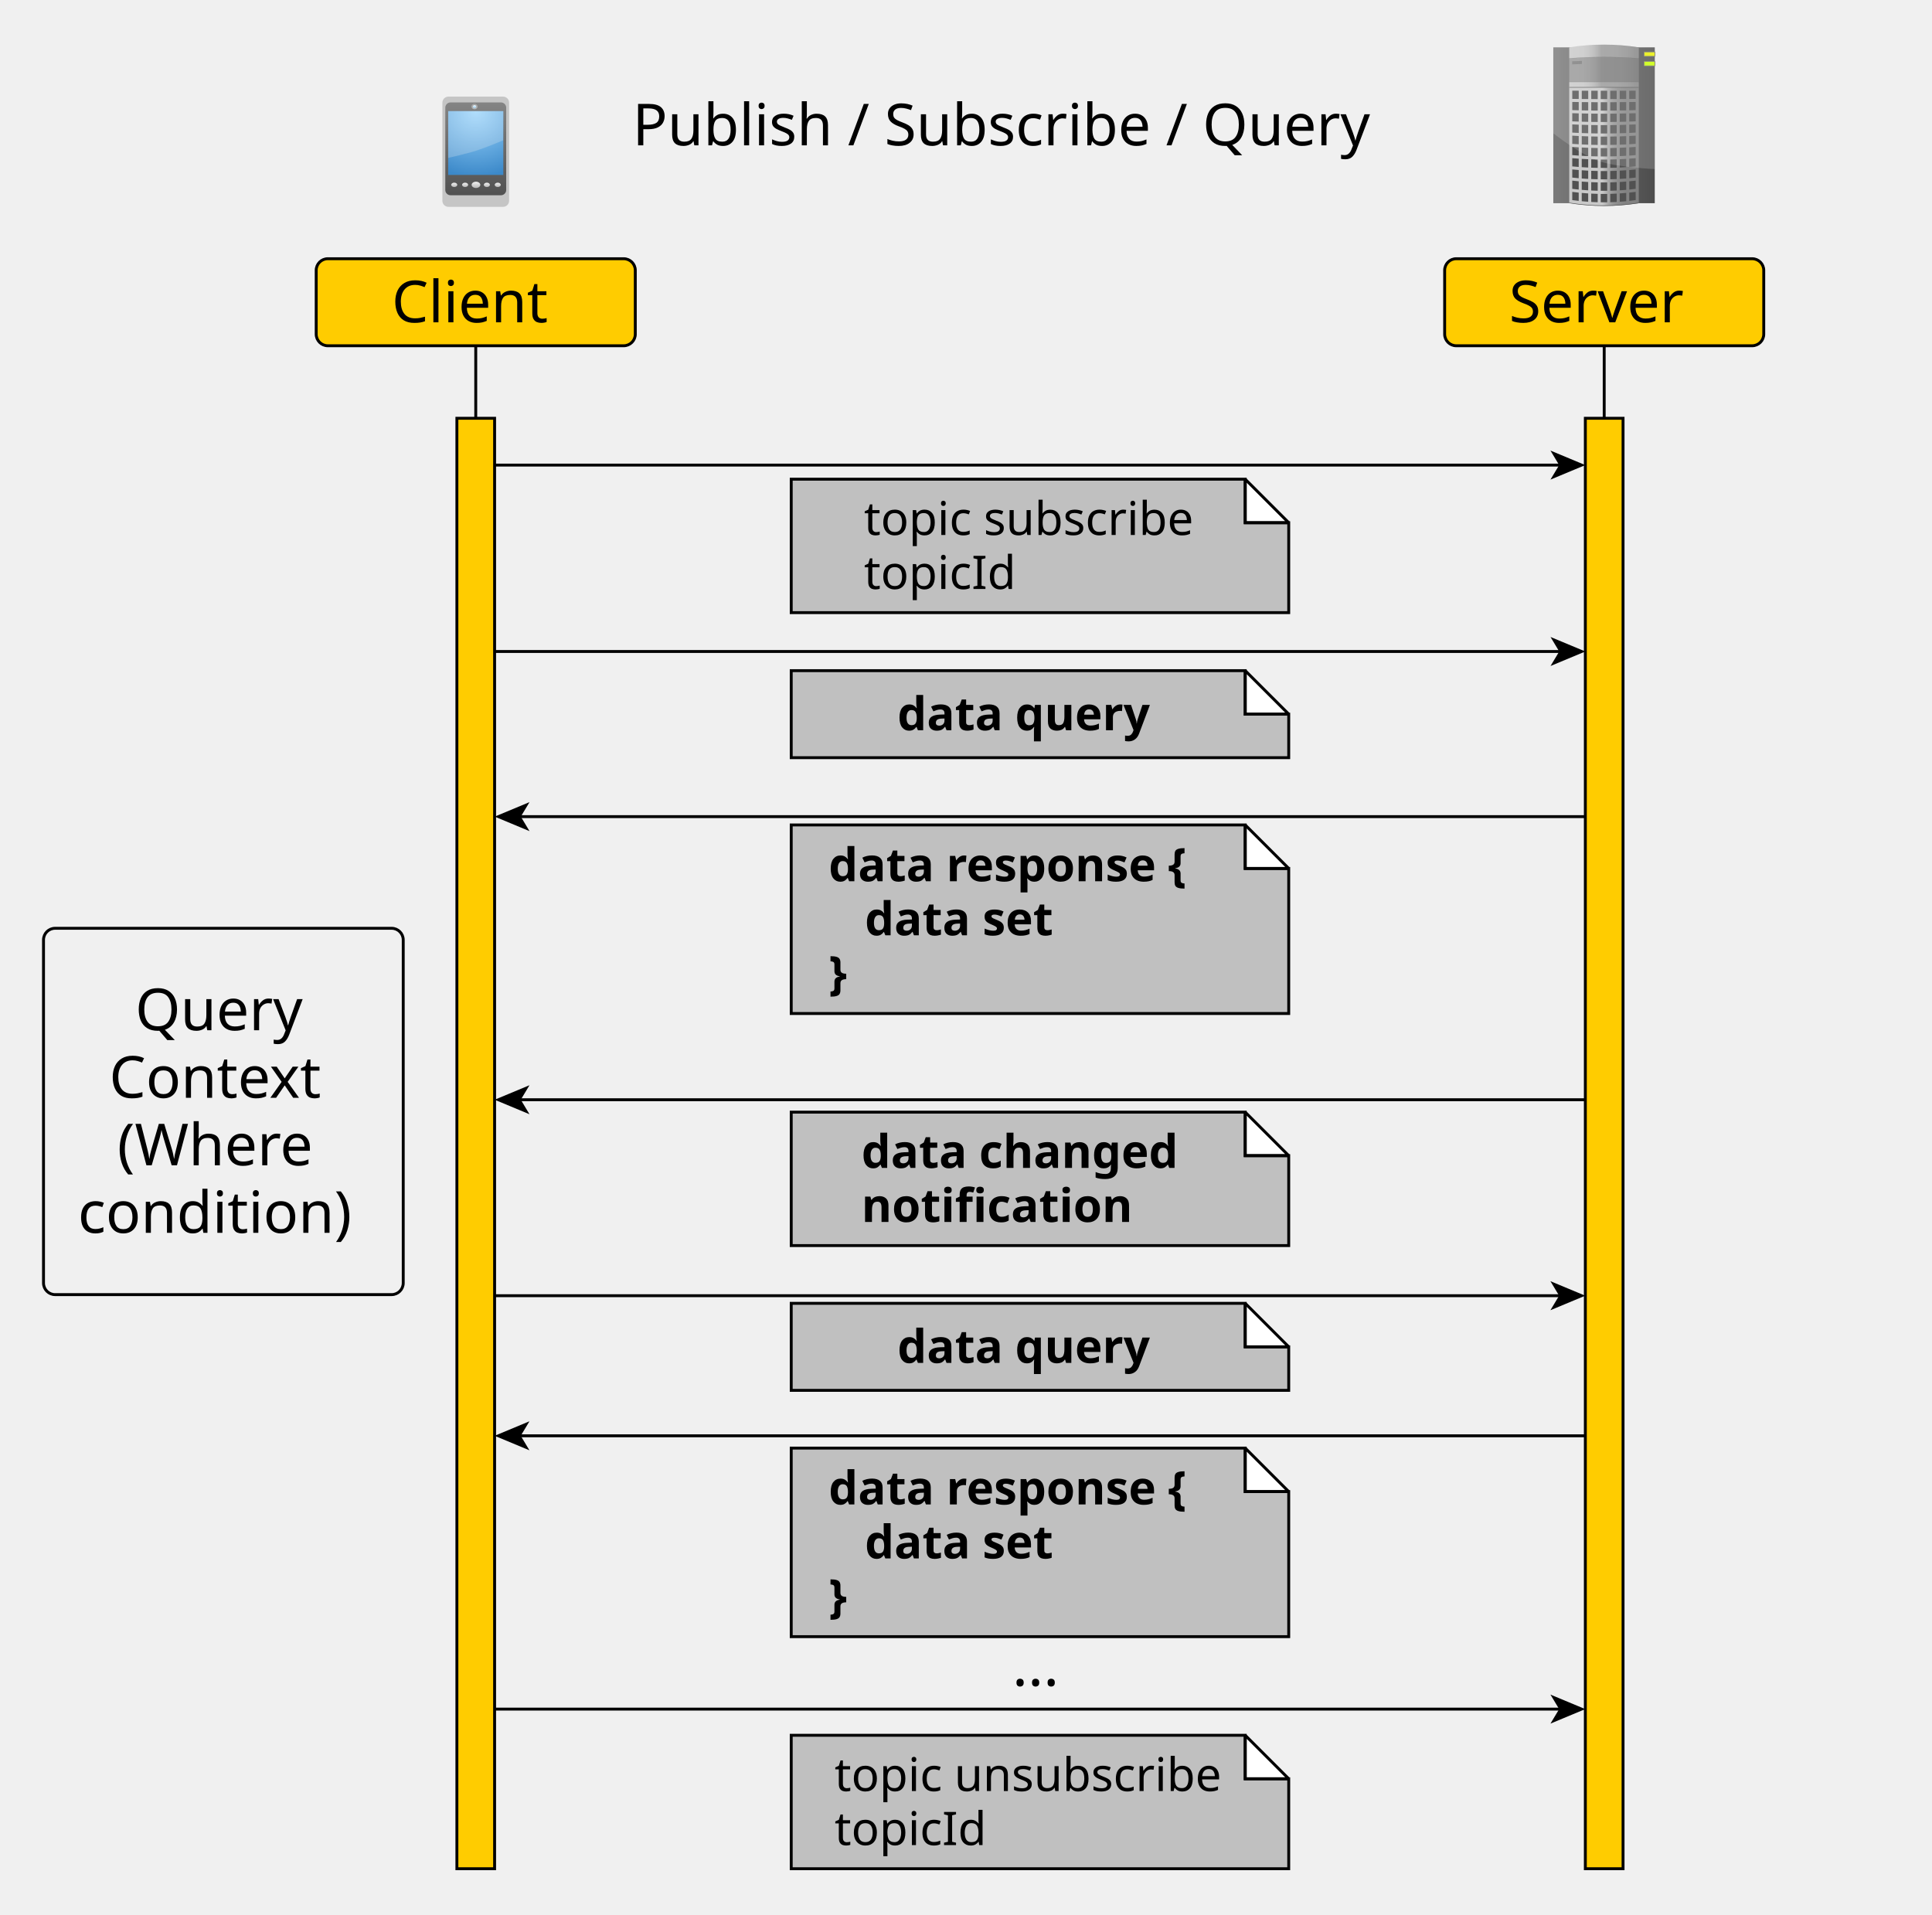
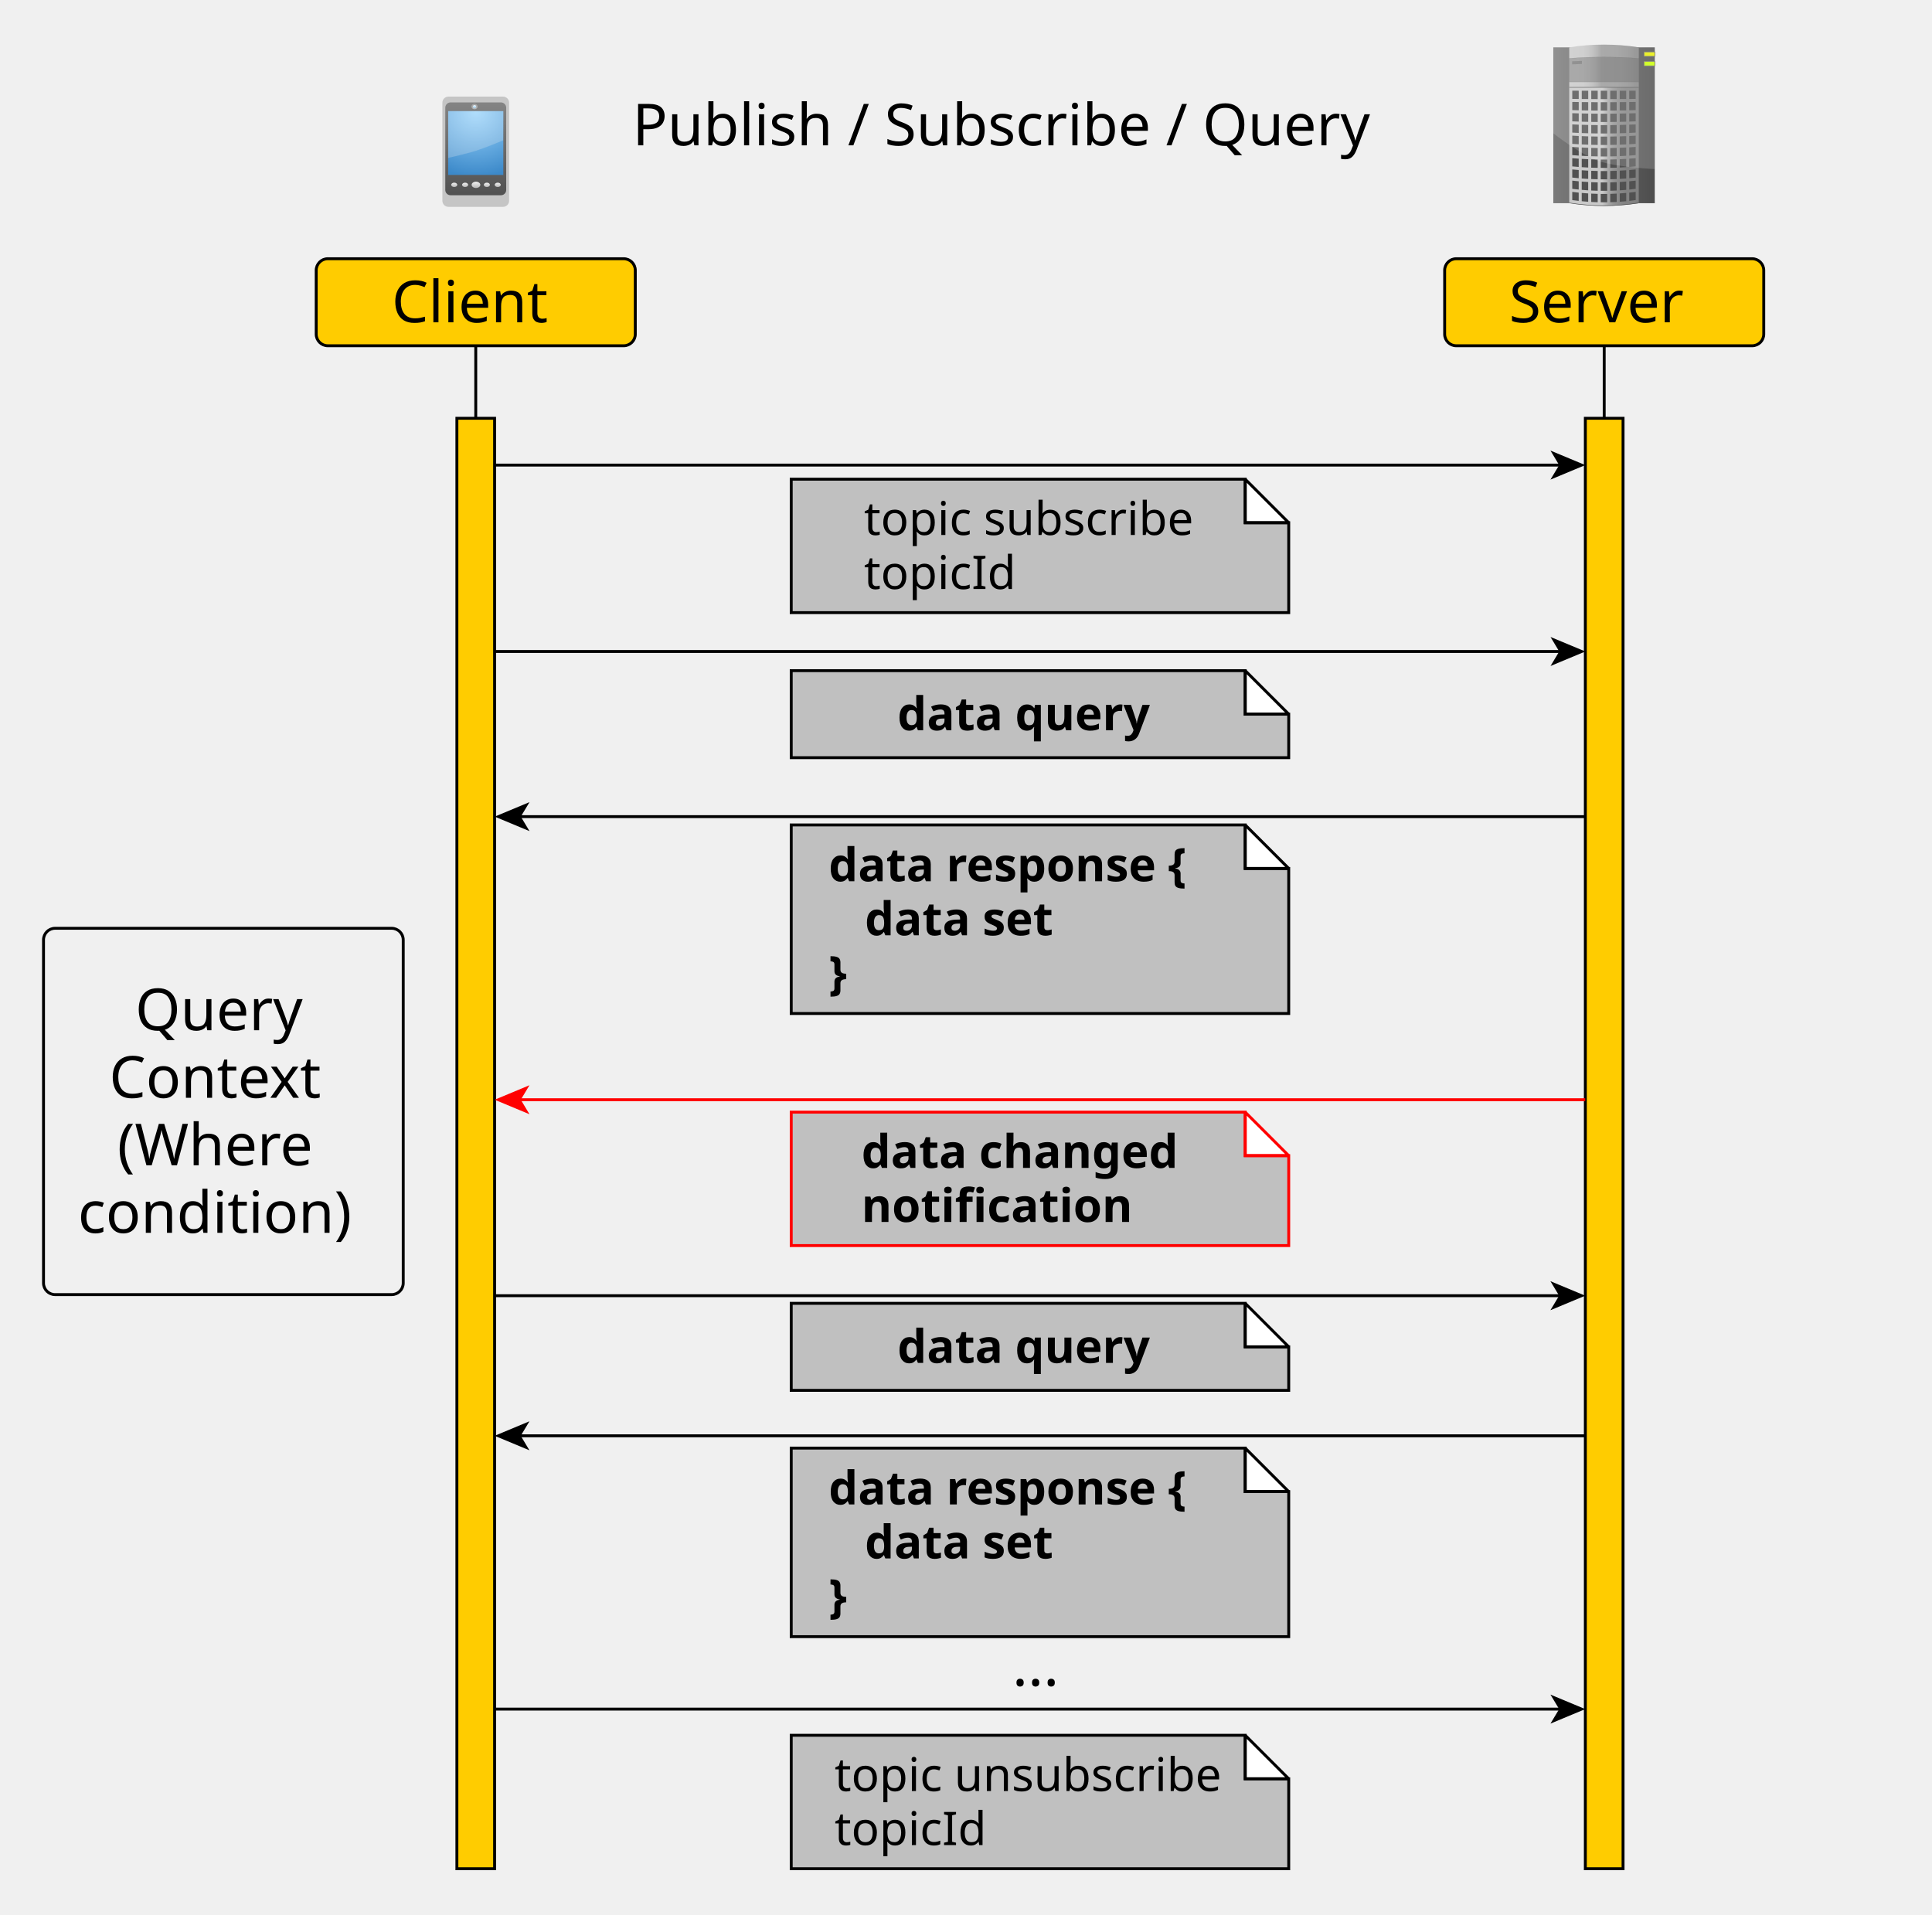
<svg xmlns="http://www.w3.org/2000/svg" fill-opacity="1" color-rendering="auto" color-interpolation="auto" text-rendering="auto" stroke="black" stroke-linecap="square" width="666" stroke-miterlimit="10" shape-rendering="auto" stroke-opacity="1" fill="black" stroke-dasharray="none" font-weight="normal" stroke-width="1" height="660" font-family="'Dialog'" font-style="normal" stroke-linejoin="miter" font-size="12px" stroke-dashoffset="0" image-rendering="auto">
  <defs id="genericDefs" />
  <g>
    <g fill="rgb(255,204,0)" text-rendering="geometricPrecision" shape-rendering="geometricPrecision" transform="matrix(1,0,0,1,-280,-213)" stroke="rgb(255,204,0)">
      <rect x="778" y="302.188" clip-path="url(#clipPath2)" width="110" rx="4" ry="4" height="30" stroke="none" />
    </g>
    <g text-rendering="geometricPrecision" stroke-miterlimit="1.45" shape-rendering="geometricPrecision" transform="matrix(1,0,0,1,-280,-213)" stroke-linecap="butt">
      <rect x="778" y="302.188" clip-path="url(#clipPath2)" fill="none" width="110" rx="4" ry="4" height="30" />
      <text x="800.207" font-size="20px" y="324.112" clip-path="url(#clipPath2)" font-family="sans-serif" stroke="none" xml:space="preserve">Server</text>
    </g>
    <g fill="rgb(255,204,0)" text-rendering="geometricPrecision" shape-rendering="geometricPrecision" transform="matrix(1,0,0,1,-280,-213)" stroke="rgb(255,204,0)">
      <rect x="389" y="302.188" clip-path="url(#clipPath2)" width="110" rx="4" ry="4" height="30" stroke="none" />
    </g>
    <g text-rendering="geometricPrecision" stroke-miterlimit="1.45" shape-rendering="geometricPrecision" transform="matrix(1,0,0,1,-280,-213)" stroke-linecap="butt">
      <rect x="389" y="302.188" clip-path="url(#clipPath2)" fill="none" width="110" rx="4" ry="4" height="30" />
      <text x="415.05" font-size="20px" y="324.112" clip-path="url(#clipPath2)" font-family="sans-serif" stroke="none" xml:space="preserve">Client</text>
    </g>
    <g text-rendering="geometricPrecision" shape-rendering="geometricPrecision" transform="matrix(1,0,0,1,535.4524,14.646)">
      <g clip-path="url(#clipPath3)">
        <svg xml:space="preserve" opacity="1" writing-mode="lr-tb" stop-color="rgb(0, 0, 0)" shape-rendering="auto" glyph-orientation-horizontal="0deg" color-profile="auto" lighting-color="rgb(255, 255, 255)" color="rgb(0, 0, 0)" font-weight="400" alignment-baseline="auto" font-style="normal" version="1.1" color-interpolation-filters="linearrgb" text-anchor="start" stroke-linecap="butt" color-interpolation="srgb" font-variant="normal" word-spacing="normal" fill-opacity="1" text-rendering="auto" clip-path="none" text-decoration="none" letter-spacing="normal" viewBox="0 -0.741 36 57" glyph-orientation-vertical="auto" display="inline" font-size-adjust="none" overflow="visible" fill="rgb(0, 0, 0)" font-stretch="normal" stroke-dasharray="none" stroke-miterlimit="4" stop-opacity="1" color-rendering="auto" font-size="12" pointer-events="visiblepainted" mask="none" direction="ltr" baseline-shift="baseline" enable-background="new 0 -0.741 36 57" fill-rule="nonzero" image-rendering="auto" stroke-dashoffset="0" width="36px" marker-end="none" clip="auto" cursor="auto" stroke="none" filter="none" visibility="visible" kerning="auto" stroke-width="1" font-family="&quot;Arial&quot;,&quot;Helvetica&quot;,sans-serif" flood-opacity="1" clip-rule="nonzero" src="none" height="57px" unicode-bidi="normal" stroke-linejoin="miter" stroke-opacity="1" flood-color="rgb(0, 0, 0)" dominant-baseline="auto" marker-start="none" x="0px" marker-mid="none" y="0px">
          <defs>
            <clipPath clipPathUnits="userSpaceOnUse" id="clipPath1">
              <path d="M0 0 L666 0 L666 660 L0 660 L0 0 Z" />
            </clipPath>
            <clipPath clipPathUnits="userSpaceOnUse" id="clipPath2">
              <path d="M280 213 L946 213 L946 873 L280 873 L280 213 Z" />
            </clipPath>
            <clipPath clipPathUnits="userSpaceOnUse" id="clipPath3">
              <path d="M-535.452 -14.646 L130.548 -14.646 L130.548 645.354 L-535.452 645.354 L-535.452 -14.646 Z" />
            </clipPath>
            <clipPath clipPathUnits="userSpaceOnUse" id="clipPath4">
              <path d="M-152.5 -33.304 L513.5 -33.304 L513.5 626.696 L-152.5 626.696 L-152.5 -33.304 Z" />
            </clipPath>
          </defs>
          <linearGradient gradientTransform="matrix(1 0 0 1 -195.2002 -770.8008)" x1="230.177" x2="180.335" gradientUnits="userSpaceOnUse" y1="798.602" y2="798.602" id="svg1.SVGID_1_">
            <stop offset="0" style="stop-color:#4D4D4D" />
            <stop offset="1" style="stop-color:#8D8D8D" />
          </linearGradient>
          <rect fill="url(#svg1.SVGID_1_)" width="34.977" y="0.943" height="53.716" />
          <linearGradient gradientTransform="matrix(1 0 0 1 -195.2002 -770.8008)" x1="224.681" x2="200.697" gradientUnits="userSpaceOnUse" y1="798.602" y2="798.602" id="svg1.SVGID_2_">
            <stop offset="0.032" style="stop-color:#848484" />
            <stop offset="0.12" style="stop-color:#8C8C8C" />
            <stop offset="0.308" style="stop-color:#969696" />
            <stop offset="0.539" style="stop-color:#999999" />
            <stop offset="0.55" style="stop-color:#9C9C9C" />
            <stop offset="0.626" style="stop-color:#B0B0B0" />
            <stop offset="0.712" style="stop-color:#BEBEBE" />
            <stop offset="0.818" style="stop-color:#C7C7C7" />
            <stop offset="1" style="stop-color:#C9C9C9" />
          </linearGradient>
          <path fill="url(#svg1.SVGID_2_)" d="M5.497,0.943c7.945-1.258,16.04-1.258,23.983,0c0,17.905,0,35.811,0,53.716  c-7.943,1.258-16.039,1.258-23.983,0C5.497,36.753,5.497,18.848,5.497,0.943z" />
          <path fill="#515151" d="M5.497,14.621c7.995,0,15.989,0,23.983,0c0,13.346,0,26.693,0,40.037c-7.943,1.258-16.039,1.258-23.983,0  C5.497,41.314,5.497,27.967,5.497,14.621z" />
          <path fill="#565656" opacity="0.43" d="M5.497,4.745c7.982-0.628,16.001-0.628,23.983,0c0,2.707,0,5.413,0,8.12  c-7.994,0-15.989,0-23.983,0C5.497,10.158,5.497,7.452,5.497,4.745z" />
          <path fill="none" stroke-width="0.1" d="M5.497,4.745  c7.982-0.628,16.001-0.628,23.983,0c0,2.707,0,5.413,0,8.12c-7.994,0-15.989,0-23.983,0C5.497,10.158,5.497,7.452,5.497,4.745z" stroke-miterlimit="10" opacity="0.43" stroke="#4D4D4D" />
          <polygon enable-background="new    " points="  6.496,5.746 9.869,5.606 9.869,6.661 6.496,6.799 " fill="#565656" opacity="0.43" stroke="#4D4D4D" stroke-width="0.013" stroke-miterlimit="10" />
          <rect x="31.307" y="2.517" fill="#E7ED00" width="3.692" height="1.505" stroke="#717171" stroke-width="0.193" stroke-miterlimit="10" />
          <rect x="31.307" y="5.8" fill="#C8FF00" width="3.692" height="1.507" stroke="#717171" stroke-width="0.193" stroke-miterlimit="10" />
          <linearGradient y2="35.123" id="svg1.SVGID_3_" x1="29.441" gradientUnits="userSpaceOnUse" x2="5.5" y1="35.123">
            <stop offset="0" style="stop-color:#808080" />
            <stop offset="0.191" style="stop-color:#828282" />
            <stop offset="0.295" style="stop-color:#8A8A8A" />
            <stop offset="0.38" style="stop-color:#989898" />
            <stop offset="0.452" style="stop-color:#ACACAC" />
            <stop offset="0.517" style="stop-color:#C5C5C5" />
            <stop offset="0.527" style="stop-color:#C9C9C9" />
            <stop offset="0.591" style="stop-color:#C9C9C9" />
            <stop offset="0.968" style="stop-color:#C9C9C9" />
          </linearGradient>
          <path fill="url(#svg1.SVGID_3_)" d="M5.5,14.822c0,13.22,0,26.438,0,39.66c7.931,1.256,16.012,1.256,23.941,0c0-13.222,0-26.439,0-39.66  C21.461,14.822,13.48,14.822,5.5,14.822z M28.396,18.703c-0.74,0.01-1.482,0.02-2.225,0.029c0-0.951,0-1.901-0.001-2.85  c0.742-0.003,1.483-0.005,2.224-0.008C28.396,16.817,28.396,17.76,28.396,18.703z M16.354,42.496c0-0.961,0-1.924,0-2.885  c0.744,0.006,1.489,0.006,2.233,0c0,0.961,0,1.924,0,2.885C17.843,42.503,17.098,42.503,16.354,42.496z M18.587,43.568  c0,0.955,0,1.91,0,2.866c-0.744,0.009-1.489,0.009-2.234,0c0-0.956,0-1.911,0-2.866C17.098,43.574,17.843,43.574,18.587,43.568z   M18.586,27.742c0,0.961,0,1.922,0,2.886c-0.744,0.004-1.488,0.004-2.231,0c0-0.964,0-1.925,0-2.886  C17.099,27.746,17.842,27.746,18.586,27.742z M16.354,26.671c0-0.955,0-1.91,0-2.865c0.743,0.002,1.487,0.002,2.23,0  c0,0.955,0,1.91,0,2.865C17.842,26.675,17.099,26.675,16.354,26.671z M16.354,34.583c0-0.961,0-1.924,0-2.885  c0.744,0.004,1.488,0.004,2.231,0c0,0.961,0,1.924,0,2.885C17.842,34.588,17.099,34.588,16.354,34.583z M18.586,35.656  c0,0.961,0,1.924,0.001,2.885c-0.745,0.008-1.489,0.008-2.233,0c0-0.961,0-1.924,0-2.885C17.099,35.66,17.842,35.66,18.586,35.656z   M15.307,30.619c-0.742-0.01-1.484-0.021-2.227-0.039c0-0.957,0-1.916,0-2.875c0.742,0.014,1.485,0.023,2.226,0.029  C15.307,28.695,15.307,29.656,15.307,30.619z M15.307,31.689c0,0.961,0,1.924,0,2.885c-0.742-0.012-1.485-0.025-2.227-0.047  c0-0.959,0.001-1.92,0.001-2.877C13.822,31.667,14.565,31.68,15.307,31.689z M15.307,35.644c0,0.959,0,1.922-0.001,2.883  c-0.742-0.012-1.485-0.031-2.228-0.056c0-0.959,0.001-1.918,0.001-2.877C13.821,35.617,14.564,35.633,15.307,35.644z M15.306,39.597  c0,0.96,0,1.922,0,2.883c-0.742-0.016-1.486-0.037-2.228-0.064c0-0.959,0-1.916,0.001-2.877  C13.82,39.564,14.563,39.585,15.306,39.597z M19.637,39.597c0.742-0.012,1.484-0.033,2.227-0.059c0,0.959,0,1.918,0,2.875  c-0.741,0.029-1.483,0.052-2.227,0.064C19.637,41.519,19.637,40.559,19.637,39.597z M19.637,38.527c0-0.961,0-1.924,0-2.883  c0.74-0.012,1.482-0.027,2.225-0.05c0,0.959,0,1.918,0.002,2.876C21.121,38.496,20.377,38.515,19.637,38.527z M19.637,34.572  c0-0.961,0-1.922-0.002-2.883c0.741-0.01,1.483-0.021,2.225-0.039c0.002,0.957,0.002,1.916,0.002,2.875  C21.119,34.547,20.376,34.564,19.637,34.572z M19.635,30.619c0-0.963,0-1.924,0-2.885c0.74-0.006,1.483-0.017,2.225-0.029  c0,0.959,0,1.916,0,2.875C21.118,30.599,20.376,30.609,19.635,30.619z M19.633,26.666c0-0.955,0-1.909,0-2.864  c0.741-0.005,1.483-0.013,2.227-0.021c0,0.951,0,1.903,0,2.856C21.118,26.65,20.375,26.66,19.633,26.666z M19.633,22.732  c-0.001-0.963-0.001-1.924-0.001-2.885c0.741-0.002,1.483-0.006,2.226-0.012c0,0.959,0.002,1.918,0.002,2.877  C21.116,22.72,20.374,22.728,19.633,22.732z M18.586,22.736c-0.744,0.002-1.487,0.002-2.23,0c0-0.963,0-1.924,0-2.887  c0.743,0.002,1.487,0.002,2.23,0C18.586,20.813,18.586,21.773,18.586,22.736z M15.309,22.732c-0.742-0.004-1.483-0.012-2.226-0.02  c0-0.959,0.001-1.918,0.001-2.877c0.742,0.006,1.484,0.01,2.226,0.012C15.31,20.808,15.309,21.769,15.309,22.732z M15.309,23.801  c0,0.955,0,1.91,0,2.864c-0.742-0.006-1.483-0.016-2.227-0.027c0-0.953,0-1.906,0-2.859C13.825,23.789,14.566,23.796,15.309,23.801z   M12.036,26.617c-0.742-0.017-1.483-0.033-2.225-0.055c0-0.947,0-1.895,0.001-2.841c0.741,0.019,1.483,0.031,2.225,0.042  C12.037,24.716,12.036,25.666,12.036,26.617z M12.035,27.683c0,0.957,0,1.916,0,2.873c-0.742-0.021-1.483-0.047-2.225-0.076  c0-0.953,0-1.904,0-2.857C10.552,27.646,11.293,27.667,12.035,27.683z M12.035,31.621c0,0.957-0.001,1.914-0.001,2.871  c-0.742-0.023-1.483-0.055-2.224-0.092c0-0.953,0-1.906,0-2.859C10.551,31.572,11.292,31.6,12.035,31.621z M12.033,35.56  c0,0.956-0.001,1.914-0.001,2.871c-0.742-0.031-1.484-0.066-2.225-0.111c0-0.953,0.001-1.906,0.001-2.858  C10.549,35.5,11.291,35.533,12.033,35.56z M12.031,39.498c0,0.955,0,1.914-0.001,2.869c-0.742-0.035-1.484-0.078-2.225-0.129  c0-0.953,0-1.904,0.001-2.857C10.547,39.426,11.289,39.465,12.031,39.498z M12.03,43.435c0,0.951-0.001,1.901-0.001,2.854  c-0.742-0.041-1.484-0.09-2.225-0.149c0-0.944,0.001-1.892,0.001-2.838C10.546,43.353,11.288,43.4,12.03,43.435z M13.077,43.482  c0.743,0.031,1.486,0.053,2.228,0.067c0,0.956,0,1.91,0,2.864c-0.742-0.016-1.486-0.041-2.229-0.074  C13.077,45.389,13.077,44.435,13.077,43.482z M15.305,47.486c0,0.961,0,1.922,0,2.883c-0.743-0.019-1.487-0.047-2.23-0.084  c0-0.959,0-1.918,0.001-2.875C13.818,47.443,14.562,47.468,15.305,47.486z M16.353,47.504c0.745,0.009,1.49,0.009,2.234,0  c0.001,0.96,0.001,1.924,0.001,2.883c-0.745,0.011-1.49,0.011-2.235,0C16.353,49.427,16.353,48.464,16.353,47.504z M19.639,47.486  c0.741-0.018,1.483-0.043,2.227-0.076c0,0.957,0.002,1.916,0.002,2.875c-0.742,0.037-1.486,0.065-2.229,0.084  C19.639,49.406,19.639,48.447,19.639,47.486z M19.637,46.414c0-0.954,0-1.908,0-2.864c0.742-0.015,1.484-0.036,2.229-0.067  c0,0.953,0,1.905,0,2.857C21.122,46.373,20.379,46.398,19.637,46.414z M22.911,43.435c0.741-0.035,1.483-0.082,2.224-0.135  c0,0.945,0,1.895,0.002,2.838c-0.74,0.059-1.482,0.107-2.226,0.15C22.911,45.336,22.911,44.386,22.911,43.435z M22.911,42.369  c-0.001-0.957-0.001-1.914-0.002-2.871c0.741-0.032,1.483-0.069,2.225-0.117c0,0.954,0.001,1.906,0.001,2.857  C24.395,42.289,23.652,42.333,22.911,42.369z M22.909,38.431c0-0.957-0.001-1.915-0.001-2.871c0.742-0.027,1.482-0.061,2.224-0.098  c0.001,0.951,0.001,1.904,0.001,2.857C24.393,38.363,23.65,38.4,22.909,38.431z M22.908,34.494c0-0.957-0.002-1.916-0.002-2.871  c0.742-0.021,1.482-0.051,2.225-0.079c0,0.952,0,1.903,0.001,2.856C24.391,34.437,23.648,34.468,22.908,34.494z M22.906,30.556  c0-0.957,0-1.916-0.002-2.873c0.742-0.016,1.484-0.037,2.226-0.061c0,0.953,0.001,1.904,0.001,2.857  C24.391,30.509,23.648,30.535,22.906,30.556z M22.904,26.617c0-0.951,0-1.901,0-2.854c0.74-0.011,1.482-0.025,2.224-0.042  c0,0.946,0.001,1.894,0.001,2.841C24.389,26.583,23.646,26.601,22.904,26.617z M22.902,22.699c0-0.957,0-1.916,0-2.874  c0.742-0.007,1.482-0.014,2.225-0.023c0.001,0.953,0.001,1.906,0.001,2.859C24.387,22.676,23.646,22.689,22.902,22.699z   M22.902,18.76C22.9,17.802,22.9,16.845,22.9,15.887c0.742,0,1.481-0.003,2.225-0.004c0.001,0.953,0.001,1.906,0.002,2.858  C24.385,18.75,23.643,18.756,22.902,18.76z M21.855,18.767c-0.742,0.004-1.482,0.007-2.225,0.009c0-0.961,0-1.922,0-2.884  c0.741,0,1.482-0.001,2.225-0.002C21.855,16.849,21.855,17.808,21.855,18.767z M18.585,18.779c-0.743,0.001-1.486,0.001-2.229,0  c0-0.961,0-1.923,0-2.885c0.742,0,1.486,0,2.229,0C18.585,16.855,18.585,17.817,18.585,18.779z M15.31,18.777  c-0.742-0.002-1.483-0.005-2.225-0.009c0-0.959,0-1.918,0-2.877c0.742,0,1.483,0.001,2.225,0.002  C15.31,16.854,15.31,17.815,15.31,18.777z M12.039,18.76c-0.742-0.005-1.483-0.011-2.225-0.019c0-0.953,0-1.905,0.001-2.858  c0.742,0.001,1.483,0.004,2.224,0.004C12.039,16.845,12.039,17.803,12.039,18.76z M12.039,19.827c0,0.957-0.001,1.915-0.001,2.872  c-0.741-0.01-1.483-0.021-2.224-0.035c0-0.953,0-1.906,0-2.859C10.555,19.813,11.296,19.819,12.039,19.827z M8.768,22.64  c-0.741-0.018-1.482-0.035-2.223-0.057c0-0.943,0-1.887,0-2.831c0.741,0.013,1.482,0.025,2.223,0.036  C8.768,20.739,8.768,21.689,8.768,22.64z M8.767,23.697c0,0.944,0,1.89,0,2.832c-0.741-0.024-1.482-0.053-2.223-0.084  c0-0.938,0-1.873,0-2.811C7.284,23.658,8.026,23.679,8.767,23.697z M8.766,27.587c0,0.949-0.001,1.898-0.001,2.85  c-0.74-0.033-1.481-0.068-2.222-0.111c0-0.942,0-1.887,0-2.83C7.284,27.529,8.025,27.56,8.766,27.587z M8.765,31.494  c0,0.951-0.001,1.9-0.001,2.852c-0.74-0.04-1.481-0.087-2.221-0.139c0-0.943,0-1.887,0-2.831C7.283,31.42,8.023,31.459,8.765,31.494  z M8.763,35.404c0,0.949,0,1.899,0,2.851c-0.741-0.052-1.481-0.104-2.22-0.168c0-0.942,0-1.886,0-2.829  C7.282,35.31,8.022,35.361,8.763,35.404z M8.762,39.312c0,0.949,0,1.899-0.001,2.852c-0.741-0.059-1.48-0.123-2.219-0.195  c0-0.943,0-1.889,0-2.83C7.281,39.203,8.021,39.26,8.762,39.312z M8.76,43.219c0,0.944,0,1.888-0.001,2.832  c-0.74-0.065-1.479-0.14-2.218-0.224c0-0.938,0-1.875,0-2.812C7.281,43.092,8.02,43.16,8.76,43.219z M8.759,47.109  c0,0.951,0,1.9,0,2.851c-0.741-0.073-1.48-0.158-2.219-0.253c0-0.942,0-1.887,0-2.828C7.279,46.964,8.019,47.039,8.759,47.109z   M9.804,47.201c0.741,0.06,1.483,0.111,2.224,0.154c0,0.955,0,1.912,0,2.868c-0.742-0.045-1.484-0.103-2.225-0.166  C9.804,49.107,9.804,48.154,9.804,47.201z M12.027,51.291c0,0.957,0,1.916,0,2.873c-0.742-0.053-1.484-0.114-2.225-0.188  c0-0.951,0.001-1.904,0.001-2.857C10.544,51.187,11.285,51.244,12.027,51.291z M13.075,51.353c0.743,0.039,1.486,0.067,2.229,0.086  c0,0.961,0,1.922,0,2.885c-0.743-0.021-1.487-0.053-2.229-0.094C13.075,53.269,13.075,52.312,13.075,51.353z M16.353,51.459  c0.745,0.009,1.49,0.009,2.235,0c0,0.961,0,1.924,0,2.885c-0.745,0.013-1.491,0.013-2.235,0  C16.353,53.382,16.353,52.42,16.353,51.459z M19.639,51.439c0.741-0.019,1.485-0.049,2.229-0.086c0,0.959,0,1.92,0.001,2.877  c-0.743,0.041-1.485,0.072-2.229,0.094C19.639,53.361,19.639,52.4,19.639,51.439z M22.913,51.291  c0.743-0.047,1.483-0.104,2.226-0.172c0,0.953,0,1.906,0,2.857c-0.74,0.073-1.481,0.135-2.224,0.188  C22.914,53.205,22.914,52.248,22.913,51.291z M22.913,50.224c-0.001-0.956-0.001-1.912-0.001-2.869  c0.742-0.043,1.484-0.095,2.225-0.154c0,0.953,0,1.906,0.002,2.857C24.396,50.123,23.654,50.179,22.913,50.224z M26.184,47.109  c0.739-0.066,1.479-0.145,2.217-0.229c0,0.942,0,1.887,0,2.83c-0.736,0.092-1.478,0.177-2.217,0.252  C26.184,49.009,26.184,48.06,26.184,47.109z M26.184,46.051c-0.002-0.944-0.002-1.888-0.002-2.832  c0.739-0.06,1.48-0.127,2.219-0.202c0,0.938,0,1.873,0,2.811C27.662,45.912,26.923,45.986,26.184,46.051z M26.182,42.162  c0-0.95-0.002-1.9-0.002-2.85c0.74-0.052,1.48-0.109,2.219-0.176c0.002,0.943,0.002,1.887,0.002,2.83  C27.662,42.039,26.921,42.105,26.182,42.162z M26.18,38.253c0-0.95,0-1.9-0.002-2.852c0.742-0.041,1.482-0.093,2.221-0.146  c0,0.942,0,1.887,0,2.829C27.66,38.15,26.92,38.203,26.18,38.253z M26.178,34.345c0-0.949,0-1.898,0-2.852  c0.74-0.034,1.481-0.073,2.221-0.117c0,0.943,0,1.887,0,2.83C27.659,34.258,26.918,34.305,26.178,34.345z M26.177,30.437  c0-0.949,0-1.9-0.001-2.85c0.741-0.027,1.481-0.059,2.221-0.092c0,0.943,0.002,1.888,0.002,2.83  C27.659,30.367,26.918,30.404,26.177,30.437z M26.176,26.529c-0.001-0.942-0.001-1.888-0.001-2.832  c0.742-0.018,1.482-0.039,2.222-0.063c0,0.938,0,1.873,0,2.811C27.657,26.476,26.917,26.503,26.176,26.529z M26.174,22.64  c0-0.951-0.001-1.901-0.001-2.851c0.741-0.01,1.483-0.022,2.224-0.035c0,0.943,0,1.886,0,2.831  C27.657,22.605,26.915,22.623,26.174,22.64z M8.769,15.881c0,0.95,0,1.9-0.001,2.85c-0.741-0.008-1.482-0.018-2.223-0.028  c0-0.943,0-1.887,0-2.83C7.286,15.876,8.028,15.878,8.769,15.881z M6.54,50.758c0.738,0.097,1.478,0.183,2.218,0.258  c0,0.95,0,1.901,0,2.853c-0.741-0.084-1.48-0.178-2.218-0.28C6.54,52.646,6.54,51.701,6.54,50.758z M26.184,53.869  c0-0.95,0-1.899,0-2.853c0.739-0.075,1.479-0.163,2.217-0.259c0.002,0.941,0.002,1.889,0.002,2.83  C27.663,53.693,26.925,53.785,26.184,53.869z" />
          <path fill="#FFFFFF" id="svg1.highlight_2_" d="M0,0.943h5.497c0,0,6.847-0.943,11.974-0.943  C22.6,0,29.48,0.943,29.48,0.943h5.496v41.951c0,0-12.076-0.521-18.623-2.548C9.807,38.32,0,30.557,0,30.557V0.943z" enable-background="new    " opacity="0.17" />
        </svg>
      </g>
    </g>
    <g text-rendering="geometricPrecision" shape-rendering="geometricPrecision" transform="matrix(1,0,0,1,152.5,33.304)">
      <g clip-path="url(#clipPath4)">
        <svg xml:space="preserve" opacity="1" writing-mode="lr-tb" stop-color="rgb(0, 0, 0)" shape-rendering="auto" glyph-orientation-horizontal="0deg" color-profile="auto" lighting-color="rgb(255, 255, 255)" color="rgb(0, 0, 0)" font-weight="400" alignment-baseline="auto" font-style="normal" version="1.1" color-interpolation-filters="linearrgb" text-anchor="start" stroke-linecap="butt" color-interpolation="srgb" font-variant="normal" word-spacing="normal" fill-opacity="1" text-rendering="auto" clip-path="none" text-decoration="none" letter-spacing="normal" viewBox="0 0 23 38" glyph-orientation-vertical="auto" display="inline" font-size-adjust="none" overflow="visible" fill="rgb(0, 0, 0)" font-stretch="normal" stroke-dasharray="none" stroke-miterlimit="4" stop-opacity="1" color-rendering="auto" font-size="12" pointer-events="visiblepainted" mask="none" direction="ltr" baseline-shift="baseline" enable-background="new 0 0 23 38" fill-rule="nonzero" image-rendering="auto" stroke-dashoffset="0" width="23px" marker-end="none" clip="auto" cursor="auto" stroke="none" filter="none" visibility="visible" kerning="auto" stroke-width="1" font-family="&quot;Arial&quot;,&quot;Helvetica&quot;,sans-serif" flood-opacity="1" clip-rule="nonzero" src="none" height="38px" unicode-bidi="normal" stroke-linejoin="miter" stroke-opacity="1" flood-color="rgb(0, 0, 0)" dominant-baseline="auto" marker-start="none" x="0px" marker-mid="none" y="0px">
          <defs>
</defs>
          <g>
            <path fill="#C5C5C5" d="M23,35.916C23,37.063,22.063,38,20.916,38H2.084C0.938,38,0,37.063,0,35.916V2.084C0,0.938,0.938,0,2.084,0   h18.832C22.063,0,23,0.938,23,2.084V35.916z" />
          </g>
          <g>
            <linearGradient y2="2.001" id="svg2.SVGID_1_" x1="11.501" gradientUnits="userSpaceOnUse" x2="11.501" y1="34">
              <stop offset="0" style="stop-color:#515151" />
              <stop offset="1" style="stop-color:#848484" />
            </linearGradient>
            <path fill="url(#svg2.SVGID_1_)" d="M22,32.184C22,33.187,21.187,34,20.184,34H2.816C1.813,34,1,33.187,1,32.184V3.816   C1,2.813,1.813,2,2.816,2h17.367C21.187,2,22,2.813,22,3.816V32.184z" />
          </g>
          <radialGradient gradientTransform="matrix(1 0 0 0.9565 0 1.1737)" id="svg2.SVGID_2_" r="23.504" cx="11.5" gradientUnits="userSpaceOnUse" cy="4.167">
            <stop offset="0" style="stop-color:#9CD7FF" />
            <stop offset="1" style="stop-color:#3C89C9" />
          </radialGradient>
          <rect x="2" fill="url(#svg2.SVGID_2_)" width="19" y="5" height="22" />
          <linearGradient y2="29.334" id="svg2.SVGID_3_" x1="11.584" gradientUnits="userSpaceOnUse" x2="11.584" y1="31.5">
            <stop offset="0" style="stop-color:#B8B8B8" />
            <stop offset="1" style="stop-color:#F2F2F2" />
          </linearGradient>
          <ellipse rx="1.5" fill="url(#svg2.SVGID_3_)" ry="1.083" cx="11.583" cy="30.417" />
          <linearGradient y2="29.663" id="svg2.SVGID_4_" x1="15.334" gradientUnits="userSpaceOnUse" x2="15.334" y1="31.171">
            <stop offset="0" style="stop-color:#B8B8B8" />
            <stop offset="1" style="stop-color:#F2F2F2" />
          </linearGradient>
          <ellipse rx="1.043" fill="url(#svg2.SVGID_4_)" ry="0.754" cx="15.333" cy="30.417" />
          <linearGradient y2="29.663" id="svg2.SVGID_5_" x1="19.084" gradientUnits="userSpaceOnUse" x2="19.084" y1="31.171">
            <stop offset="0" style="stop-color:#B8B8B8" />
            <stop offset="1" style="stop-color:#F2F2F2" />
          </linearGradient>
          <ellipse rx="1.043" fill="url(#svg2.SVGID_5_)" ry="0.754" cx="19.083" cy="30.417" />
          <linearGradient y2="29.663" id="svg2.SVGID_6_" x1="4.083" gradientUnits="userSpaceOnUse" x2="4.083" y1="31.171">
            <stop offset="0" style="stop-color:#B8B8B8" />
            <stop offset="1" style="stop-color:#F2F2F2" />
          </linearGradient>
          <ellipse rx="1.043" fill="url(#svg2.SVGID_6_)" ry="0.754" cx="4.083" cy="30.417" />
          <linearGradient y2="29.663" id="svg2.SVGID_7_" x1="7.833" gradientUnits="userSpaceOnUse" x2="7.833" y1="31.171">
            <stop offset="0" style="stop-color:#B8B8B8" />
            <stop offset="1" style="stop-color:#F2F2F2" />
          </linearGradient>
          <ellipse rx="1.043" fill="url(#svg2.SVGID_7_)" ry="0.754" cx="7.833" cy="30.417" />
          <linearGradient y2="2.466" id="svg2.SVGID_8_" x1="11.084" gradientUnits="userSpaceOnUse" x2="11.084" y1="4.368">
            <stop offset="0" style="stop-color:#B8B8B8" />
            <stop offset="1" style="stop-color:#A2A2A2" />
          </linearGradient>
          <ellipse rx="1.063" fill="url(#svg2.SVGID_8_)" ry="0.951" cx="11.083" cy="3.417" />
          <linearGradient y2="2.918" id="svg2.SVGID_9_" x1="11.084" gradientUnits="userSpaceOnUse" x2="11.084" y1="3.916">
            <stop offset="0" style="stop-color:#9CD7FF" />
            <stop offset="1" style="stop-color:#F2F2F2" />
          </linearGradient>
          <ellipse rx="0.558" fill="url(#svg2.SVGID_9_)" ry="0.499" cx="11.083" cy="3.417" />
          <path fill="#F2F2F2" opacity="0.24" d="M20.938,15.065c0,0-6.654,2.879-10.771,4.019C6.05,20.223,2,21.125,2,21.125V5h19  L20.938,15.065z" />
        </svg>
      </g>
    </g>
    <g font-size="20px" stroke-linecap="butt" transform="matrix(1,0,0,1,-280,-213)" text-rendering="geometricPrecision" font-family="sans-serif" shape-rendering="geometricPrecision" stroke-miterlimit="1.45">
      <text x="498.026" xml:space="preserve" y="263.112" clip-path="url(#clipPath2)" stroke="none">Publish / Subscribe / Query </text>
    </g>
    <g fill="rgb(255,204,0)" text-rendering="geometricPrecision" shape-rendering="geometricPrecision" transform="matrix(1,0,0,1,-280,-213)" stroke="rgb(255,204,0)">
      <rect x="437.5" width="13" height="500" y="357.188" clip-path="url(#clipPath2)" stroke="none" />
    </g>
    <g text-rendering="geometricPrecision" stroke-miterlimit="1.45" shape-rendering="geometricPrecision" transform="matrix(1,0,0,1,-280,-213)" stroke-linecap="butt">
      <rect fill="none" x="437.5" width="13" height="500" y="357.188" clip-path="url(#clipPath2)" />
    </g>
    <g fill="rgb(255,204,0)" text-rendering="geometricPrecision" shape-rendering="geometricPrecision" transform="matrix(1,0,0,1,-280,-213)" stroke="rgb(255,204,0)">
      <rect x="826.5" width="13" height="500" y="357.188" clip-path="url(#clipPath2)" stroke="none" />
    </g>
    <g text-rendering="geometricPrecision" stroke-miterlimit="1.45" shape-rendering="geometricPrecision" transform="matrix(1,0,0,1,-280,-213)" stroke-linecap="butt">
      <rect fill="none" x="826.5" width="13" height="500" y="357.188" clip-path="url(#clipPath2)" />
    </g>
    <g fill="silver" text-rendering="geometricPrecision" shape-rendering="geometricPrecision" transform="matrix(1,0,0,1,-280,-213)" stroke="silver">
      <path d="M552.75 378.188 L709.25 378.188 L709.25 393.188 L724.25 393.188 L724.25 424.188 L552.75 424.188 Z" stroke="none" clip-path="url(#clipPath2)" />
      <path fill="white" d="M709.25 378.188 L709.25 393.188 L724.25 393.188 Z" clip-path="url(#clipPath2)" fill-rule="evenodd" stroke="none" />
    </g>
    <g text-rendering="geometricPrecision" stroke-miterlimit="1.45" shape-rendering="geometricPrecision" transform="matrix(1,0,0,1,-280,-213)" stroke-linecap="butt">
      <path fill="none" d="M552.75 378.188 L709.25 378.188 L709.25 393.188 L724.25 393.188 L724.25 424.188 L552.75 424.188 Z" clip-path="url(#clipPath2)" />
      <path fill="none" d="M709.25 378.188 L709.25 393.188 L724.25 393.188 Z" clip-path="url(#clipPath2)" fill-rule="evenodd" />
      <text x="577.832" font-size="16px" y="397.415" clip-path="url(#clipPath2)" font-family="sans-serif" stroke="none" xml:space="preserve">topic subscribe</text>
      <text x="577.832" font-size="16px" y="416.04" clip-path="url(#clipPath2)" font-family="sans-serif" stroke="none" xml:space="preserve">topicId</text>
    </g>
    <g fill="silver" text-rendering="geometricPrecision" shape-rendering="geometricPrecision" transform="matrix(1,0,0,1,-280,-213)" stroke="silver">
      <path d="M552.75 444.188 L709.25 444.188 L709.25 459.188 L724.25 459.188 L724.25 474.188 L552.75 474.188 Z" stroke="none" clip-path="url(#clipPath2)" />
      <path fill="white" d="M709.25 444.188 L709.25 459.188 L724.25 459.188 Z" clip-path="url(#clipPath2)" fill-rule="evenodd" stroke="none" />
    </g>
    <g text-rendering="geometricPrecision" stroke-miterlimit="1.45" shape-rendering="geometricPrecision" transform="matrix(1,0,0,1,-280,-213)" stroke-linecap="butt">
      <path fill="none" d="M552.75 444.188 L709.25 444.188 L709.25 459.188 L724.25 459.188 L724.25 474.188 L552.75 474.188 Z" clip-path="url(#clipPath2)" />
      <path fill="none" d="M709.25 444.188 L709.25 459.188 L724.25 459.188 Z" clip-path="url(#clipPath2)" fill-rule="evenodd" />
      <text x="589.359" font-size="16px" y="464.727" clip-path="url(#clipPath2)" font-family="sans-serif" stroke="none" font-weight="bold" xml:space="preserve">data query</text>
    </g>
    <g fill="silver" text-rendering="geometricPrecision" shape-rendering="geometricPrecision" transform="matrix(1,0,0,1,-280,-213)" stroke="silver">
      <path d="M552.75 497.376 L709.25 497.376 L709.25 512.376 L724.25 512.376 L724.25 562.376 L552.75 562.376 Z" stroke="none" clip-path="url(#clipPath2)" />
      <path fill="white" d="M709.25 497.376 L709.25 512.376 L724.25 512.376 Z" clip-path="url(#clipPath2)" fill-rule="evenodd" stroke="none" />
    </g>
    <g text-rendering="geometricPrecision" stroke-miterlimit="1.45" shape-rendering="geometricPrecision" transform="matrix(1,0,0,1,-280,-213)" stroke-linecap="butt">
      <path fill="none" d="M552.75 497.376 L709.25 497.376 L709.25 512.376 L724.25 512.376 L724.25 562.376 L552.75 562.376 Z" clip-path="url(#clipPath2)" />
      <path fill="none" d="M709.25 497.376 L709.25 512.376 L724.25 512.376 Z" clip-path="url(#clipPath2)" fill-rule="evenodd" />
      <text x="565.648" font-size="16px" y="516.79" clip-path="url(#clipPath2)" font-family="sans-serif" stroke="none" font-weight="bold" xml:space="preserve">data response {</text>
      <text x="565.648" font-size="16px" y="535.415" clip-path="url(#clipPath2)" font-family="sans-serif" stroke="none" font-weight="bold" xml:space="preserve">   data set</text>
      <text x="565.648" font-size="16px" y="554.04" clip-path="url(#clipPath2)" font-family="sans-serif" stroke="none" font-weight="bold" xml:space="preserve">}</text>
    </g>
    <g fill="silver" text-rendering="geometricPrecision" shape-rendering="geometricPrecision" transform="matrix(1,0,0,1,-280,-213)" stroke="silver">
      <path d="M552.75 811.188 L709.25 811.188 L709.25 826.188 L724.25 826.188 L724.25 857.188 L552.75 857.188 Z" stroke="none" clip-path="url(#clipPath2)" />
      <path fill="white" d="M709.25 811.188 L709.25 826.188 L724.25 826.188 Z" clip-path="url(#clipPath2)" fill-rule="evenodd" stroke="none" />
    </g>
    <g text-rendering="geometricPrecision" stroke-miterlimit="1.45" shape-rendering="geometricPrecision" transform="matrix(1,0,0,1,-280,-213)" stroke-linecap="butt">
      <path fill="none" d="M552.75 811.188 L709.25 811.188 L709.25 826.188 L724.25 826.188 L724.25 857.188 L552.75 857.188 Z" clip-path="url(#clipPath2)" />
      <path fill="none" d="M709.25 811.188 L709.25 826.188 L724.25 826.188 Z" clip-path="url(#clipPath2)" fill-rule="evenodd" />
      <text x="567.691" font-size="16px" y="830.415" clip-path="url(#clipPath2)" font-family="sans-serif" stroke="none" xml:space="preserve">topic unsubscribe</text>
      <text x="567.691" font-size="16px" y="849.04" clip-path="url(#clipPath2)" font-family="sans-serif" stroke="none" xml:space="preserve">topicId</text>
      <text x="628.964" font-size="20px" y="794.112" clip-path="url(#clipPath2)" font-family="sans-serif" stroke="none" xml:space="preserve">...</text>
    </g>
    <g fill="silver" text-rendering="geometricPrecision" shape-rendering="geometricPrecision" transform="matrix(1,0,0,1,-280,-213)" stroke="silver">
      <path d="M552.75 596.376 L709.25 596.376 L709.25 611.376 L724.25 611.376 L724.25 642.376 L552.75 642.376 Z" stroke="none" clip-path="url(#clipPath2)" />
      <path fill="white" d="M709.25 596.376 L709.25 611.376 L724.25 611.376 Z" clip-path="url(#clipPath2)" fill-rule="evenodd" stroke="none" />
    </g>
-     <g text-rendering="geometricPrecision" stroke-miterlimit="1.45" shape-rendering="geometricPrecision" transform="matrix(1,0,0,1,-280,-213)" stroke-linecap="butt">
+     <g stroke-linecap="butt" transform="matrix(1,0,0,1,-280,-213)" fill="red" text-rendering="geometricPrecision" shape-rendering="geometricPrecision" stroke="red" stroke-miterlimit="1.45">
      <path fill="none" d="M552.75 596.376 L709.25 596.376 L709.25 611.376 L724.25 611.376 L724.25 642.376 L552.75 642.376 Z" clip-path="url(#clipPath2)" />
      <path fill="none" d="M709.25 596.376 L709.25 611.376 L724.25 611.376 Z" clip-path="url(#clipPath2)" fill-rule="evenodd" />
-       <text x="576.957" font-size="16px" y="615.603" clip-path="url(#clipPath2)" font-family="sans-serif" stroke="none" font-weight="bold" xml:space="preserve">data changed</text>
-       <text x="576.957" font-size="16px" y="634.228" clip-path="url(#clipPath2)" font-family="sans-serif" stroke="none" font-weight="bold" xml:space="preserve">notification</text>
+     </g>
+     <g font-size="16px" stroke-linecap="butt" transform="matrix(1,0,0,1,-280,-213)" text-rendering="geometricPrecision" font-family="sans-serif" shape-rendering="geometricPrecision" font-weight="bold" stroke-miterlimit="1.45">
+       <text x="576.957" xml:space="preserve" y="615.603" clip-path="url(#clipPath2)" stroke="none">data changed</text>
+       <text x="576.957" xml:space="preserve" y="634.228" clip-path="url(#clipPath2)" stroke="none">notification</text>
    </g>
    <g fill="silver" text-rendering="geometricPrecision" shape-rendering="geometricPrecision" transform="matrix(1,0,0,1,-280,-213)" stroke="silver">
      <path d="M552.75 662.282 L709.25 662.282 L709.25 677.282 L724.25 677.282 L724.25 692.282 L552.75 692.282 Z" stroke="none" clip-path="url(#clipPath2)" />
      <path fill="white" d="M709.25 662.282 L709.25 677.282 L724.25 677.282 Z" clip-path="url(#clipPath2)" fill-rule="evenodd" stroke="none" />
    </g>
    <g text-rendering="geometricPrecision" stroke-miterlimit="1.45" shape-rendering="geometricPrecision" transform="matrix(1,0,0,1,-280,-213)" stroke-linecap="butt">
      <path fill="none" d="M552.75 662.282 L709.25 662.282 L709.25 677.282 L724.25 677.282 L724.25 692.282 L552.75 692.282 Z" clip-path="url(#clipPath2)" />
      <path fill="none" d="M709.25 662.282 L709.25 677.282 L724.25 677.282 Z" clip-path="url(#clipPath2)" fill-rule="evenodd" />
      <text x="589.359" font-size="16px" y="682.821" clip-path="url(#clipPath2)" font-family="sans-serif" stroke="none" font-weight="bold" xml:space="preserve">data query</text>
    </g>
    <g fill="silver" text-rendering="geometricPrecision" shape-rendering="geometricPrecision" transform="matrix(1,0,0,1,-280,-213)" stroke="silver">
      <path d="M552.75 712.188 L709.25 712.188 L709.25 727.188 L724.25 727.188 L724.25 777.188 L552.75 777.188 Z" stroke="none" clip-path="url(#clipPath2)" />
      <path fill="white" d="M709.25 712.188 L709.25 727.188 L724.25 727.188 Z" clip-path="url(#clipPath2)" fill-rule="evenodd" stroke="none" />
    </g>
    <g text-rendering="geometricPrecision" stroke-miterlimit="1.45" shape-rendering="geometricPrecision" transform="matrix(1,0,0,1,-280,-213)" stroke-linecap="butt">
      <path fill="none" d="M552.75 712.188 L709.25 712.188 L709.25 727.188 L724.25 727.188 L724.25 777.188 L552.75 777.188 Z" clip-path="url(#clipPath2)" />
      <path fill="none" d="M709.25 712.188 L709.25 727.188 L724.25 727.188 Z" clip-path="url(#clipPath2)" fill-rule="evenodd" />
      <text x="565.648" font-size="16px" y="731.602" clip-path="url(#clipPath2)" font-family="sans-serif" stroke="none" font-weight="bold" xml:space="preserve">data response {</text>
      <text x="565.648" font-size="16px" y="750.227" clip-path="url(#clipPath2)" font-family="sans-serif" stroke="none" font-weight="bold" xml:space="preserve">   data set</text>
      <text x="565.648" font-size="16px" y="768.852" clip-path="url(#clipPath2)" font-family="sans-serif" stroke="none" font-weight="bold" xml:space="preserve">}</text>
      <rect x="295" y="533" clip-path="url(#clipPath2)" fill="none" width="124" rx="4" ry="4" height="126.282" />
      <text x="326.609" font-size="20px" y="568.143" clip-path="url(#clipPath2)" font-family="sans-serif" stroke="none" xml:space="preserve">Query</text>
      <text x="317.649" font-size="20px" y="591.424" clip-path="url(#clipPath2)" font-family="sans-serif" stroke="none" xml:space="preserve">Context</text>
      <text x="320.457" font-size="20px" y="614.705" clip-path="url(#clipPath2)" font-family="sans-serif" stroke="none" xml:space="preserve">(Where</text>
      <text x="306.863" font-size="20px" y="637.987" clip-path="url(#clipPath2)" font-family="sans-serif" stroke="none" xml:space="preserve">condition)</text>
      <path fill="none" d="M444 332.162 L444 357.188" clip-path="url(#clipPath2)" />
      <path fill="none" d="M833 332.162 L833 357.188" clip-path="url(#clipPath2)" />
      <path fill="none" d="M450.515 373.326 L818.477 373.326" clip-path="url(#clipPath2)" />
      <path d="M826.477 373.326 L814.477 368.326 L817.477 373.326 L814.477 378.326 Z" clip-path="url(#clipPath2)" stroke="none" />
      <path fill="none" d="M450.515 659.655 L818.462 659.655" clip-path="url(#clipPath2)" />
      <path d="M826.462 659.655 L814.462 654.655 L817.462 659.655 L814.462 664.655 Z" clip-path="url(#clipPath2)" stroke="none" />
      <path fill="none" d="M818.498 437.58 L450.534 437.58" clip-path="url(#clipPath2)" />
      <path d="M826.498 437.58 L814.498 432.58 L817.498 437.58 L814.498 442.58 Z" clip-path="url(#clipPath2)" stroke="none" />
      <path fill="none" d="M826.461 494.509 L458.534 494.509" clip-path="url(#clipPath2)" />
      <path d="M450.534 494.509 L462.534 499.509 L459.534 494.509 L462.534 489.509 Z" clip-path="url(#clipPath2)" stroke="none" />
      <path fill="none" d="M818.473 802.163 L450.538 802.163" clip-path="url(#clipPath2)" />
      <path d="M826.473 802.163 L814.473 797.163 L817.473 802.163 L814.473 807.163 Z" clip-path="url(#clipPath2)" stroke="none" />
-       <path fill="none" d="M826.463 592.1 L458.522 592.1" clip-path="url(#clipPath2)" />
-       <path d="M450.522 592.1 L462.522 597.1 L459.522 592.1 L462.522 587.1 Z" clip-path="url(#clipPath2)" stroke="none" />
+       <path fill="none" d="M826.463 592.1 L458.522 592.1" clip-path="url(#clipPath2)" stroke="red" />
+       <path fill="red" d="M450.522 592.1 L462.522 597.1 L459.522 592.1 L462.522 587.1 Z" clip-path="url(#clipPath2)" stroke="none" />
      <path fill="none" d="M826.477 707.949 L458.508 707.949" clip-path="url(#clipPath2)" />
      <path d="M450.508 707.949 L462.508 712.949 L459.508 707.949 L462.508 702.949 Z" clip-path="url(#clipPath2)" stroke="none" />
    </g>
  </g>
</svg>
